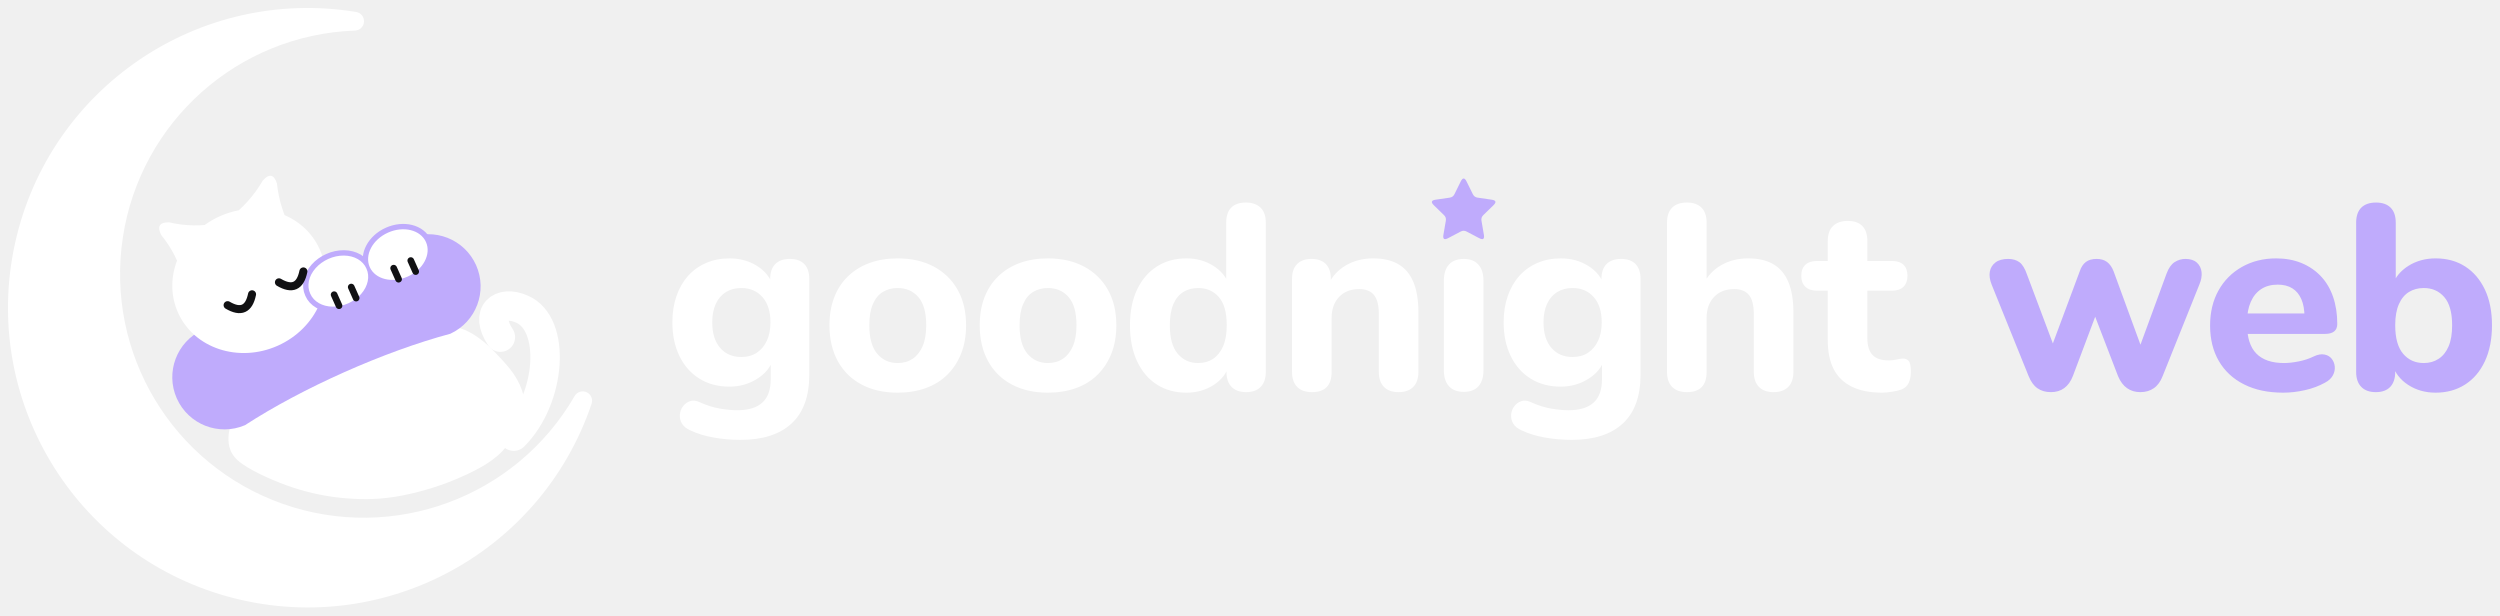
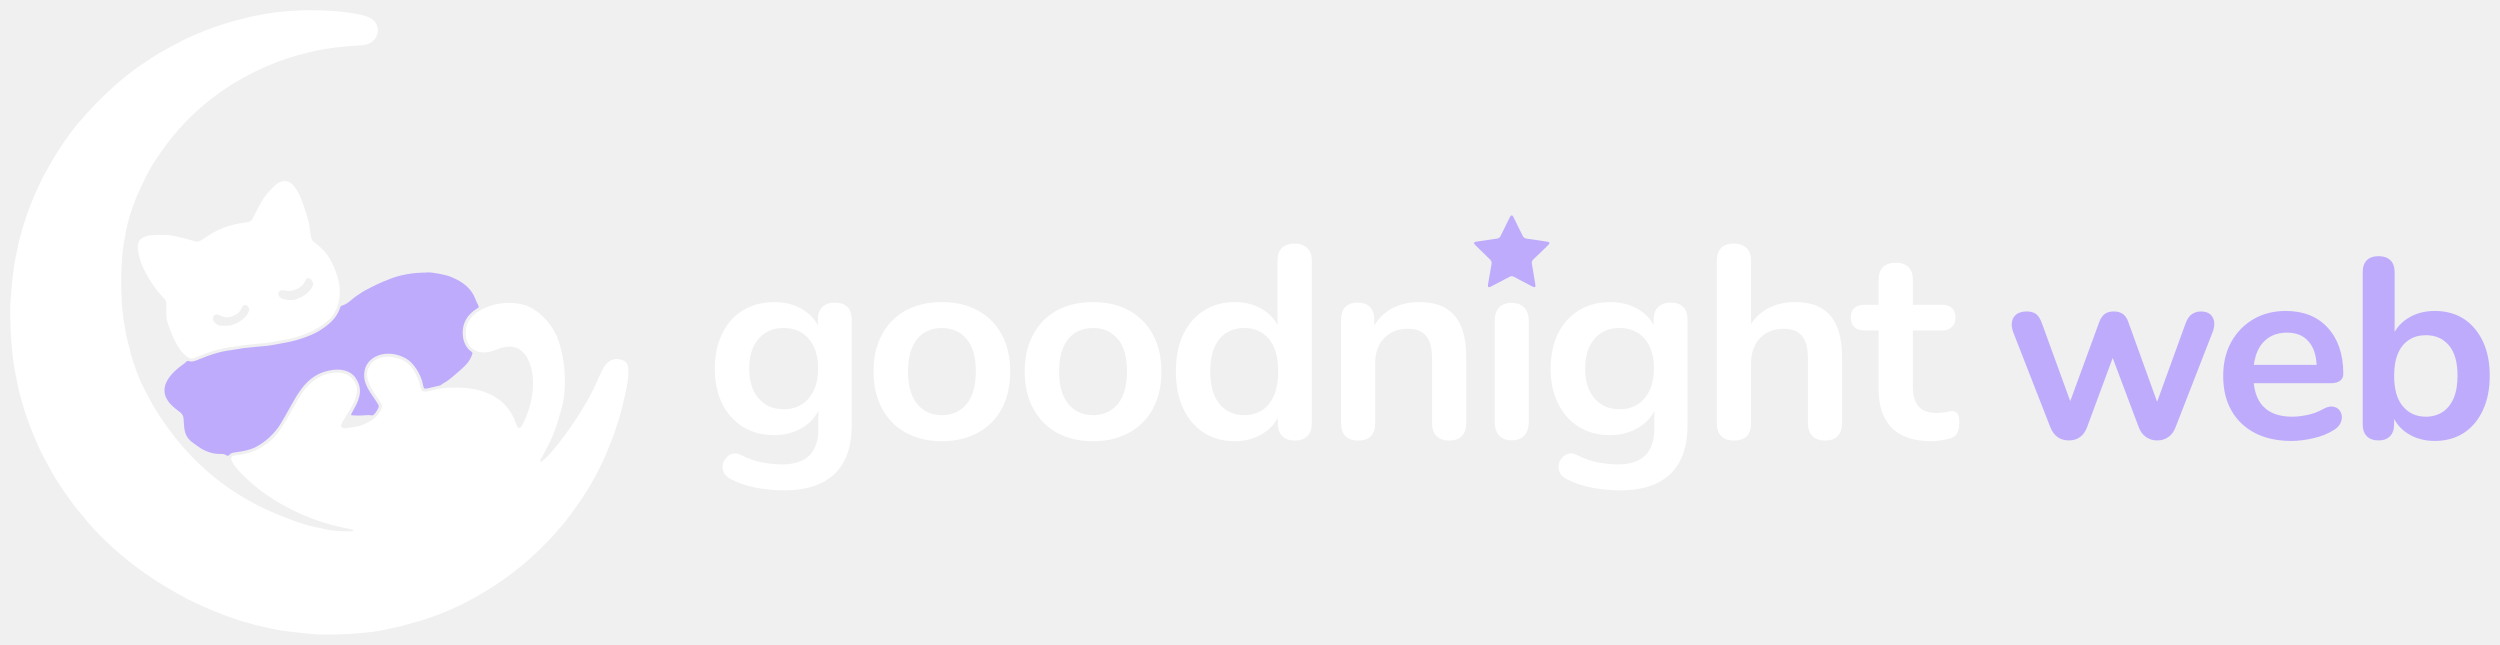
- <svg xmlns="http://www.w3.org/2000/svg" viewBox="26 26 1868.6 460" role="img">
-   <path fill="#ffffff" d="M468.19 327.78A224 224 0 1 1 292.24 34.95A7 7 0 0 1 291.35 48.85A182.11 182.11 0 1 0 455.5 322.03A7 7 0 0 1 468.19 327.78Z" />
-   <path fill="none" stroke-linecap="round" stroke="#ffffff" stroke-width="22" d="M410 352C438 324 442 268 416 257C400 250 388 260 400 278" />
-   <path fill="#ffffff" d="M203.85 370.22C211.08 376.69 227.62 384.19 240.36 388.82C253.1 393.46 266.8 396.62 280.28 398.04C293.77 399.46 306.93 399.59 321.25 397.33C335.58 395.06 352.88 390.09 366.23 384.43C379.59 378.76 392.73 372.39 401.36 363.32C409.98 354.25 417.56 340.89 418 330C418.44 319.11 413 308 404 298C395 288 381.33 272.33 364 270C346.67 267.67 321 277 300 284C279 291 253.33 304 238 312C222.67 320 214.83 325.67 208 332C201.17 338.33 197.69 343.63 197 350C196.31 356.37 196.62 363.75 203.85 370.22Z" />
-   <path fill="#bfabfc" d="M177.4 272.54C226.7 259.35 288.09 232.01 330.88 204.21A39 39 0 0 1 362.6 275.46C313.3 288.65 251.91 315.99 209.12 343.79A39 39 0 0 1 177.4 272.54Z" />
-   <path fill="#ffffff" d="M159.01 259.59A58 53 -24 1 1 264.99 212.41A58 53 -24 1 1 159.01 259.59ZM163.03 234.29Q158.33 216.16 146.49 201.65Q141.61 192.02 152.41 192.18Q170.64 196.46 189 192.74ZM196.86 189.4Q212.63 177.82 222.46 160.89Q229.67 152.86 233 163.13Q235.09 182.59 244.79 199.59Z" />
-   <path fill="#ffffff" stroke="#bfabfc" stroke-width="8" paint-order="stroke" d="M257.87 245.47A23 18 -24 1 1 299.89 226.76A23 18 -24 1 1 257.87 245.47ZM302.37 225.65A23 18 -24 1 1 344.4 206.94A23 18 -24 1 1 302.37 225.65Z" />
-   <path fill="none" stroke-linecap="round" stroke="#111113" stroke-width="5" d="M279.4 254.49L275.74 246.27M292.19 248.8L288.53 240.57M323.91 234.67L320.24 226.45M336.7 228.98L333.03 220.76" />
-   <path fill="none" stroke-linecap="round" stroke="#111113" stroke-width="6" d="M196.12 254.09Q210.95 262.81 214.39 245.96M234.49 237.01Q249.32 245.73 252.76 228.87" />
-   <path fill="#ffffff" d="M579.52 354.77Q568.94 354.77 559.24 353Q549.54 351.25 542.09 347.72Q537.58 345.75 535.72 342.62Q533.86 339.49 534.15 335.95Q534.44 332.42 536.5 329.69Q538.56 326.94 541.7 325.87Q544.83 324.78 548.36 326.36Q556.98 330.27 564.33 331.44Q571.68 332.63 576.98 332.63Q589.52 332.63 595.79 326.94Q602.06 321.25 602.06 309.5V294.6H603.83Q600.89 303.62 591.68 309.29Q582.46 314.99 571.29 314.99Q558.36 314.99 548.75 309Q539.15 303.02 533.86 292.14Q528.56 281.27 528.56 266.96Q528.56 256.19 531.6 247.37Q534.64 238.54 540.23 232.27Q545.81 226 553.75 222.56Q561.69 219.13 571.29 219.13Q582.86 219.13 591.77 224.72Q600.69 230.31 603.63 239.32L601.67 245.59V234.43Q601.67 227.18 605.49 223.35Q609.32 219.53 616.37 219.53Q623.43 219.53 627.15 223.35Q630.88 227.18 630.88 234.43V306.16Q630.88 330.27 617.65 342.52Q604.42 354.77 579.52 354.77ZM580.11 292.84Q586.78 292.84 591.58 289.69Q596.38 286.56 599.12 280.78Q601.87 275 601.87 266.96Q601.87 254.81 595.89 248.04Q589.91 241.28 580.11 241.28Q573.45 241.28 568.55 244.32Q563.65 247.37 561 253.14Q558.36 258.93 558.36 266.96Q558.36 279.12 564.24 285.98Q570.12 292.84 580.11 292.84ZM696.93 319.5Q681.44 319.5 669.98 313.41Q658.51 307.34 652.24 295.98Q645.97 284.61 645.97 269.12Q645.97 257.56 649.5 248.34Q653.02 239.13 659.79 232.56Q666.55 226 675.96 222.56Q685.36 219.13 696.93 219.13Q712.41 219.13 723.88 225.21Q735.34 231.29 741.71 242.46Q748.08 253.63 748.08 269.12Q748.08 280.88 744.46 290.1Q740.83 299.31 734.17 305.97Q727.5 312.63 718 316.06Q708.49 319.5 696.93 319.5ZM696.93 297.35Q703.4 297.35 708.1 294.2Q712.8 291.07 715.55 284.89Q718.29 278.73 718.29 269.12Q718.29 254.81 712.41 248.04Q706.53 241.28 696.93 241.28Q690.66 241.28 685.85 244.22Q681.05 247.16 678.41 253.34Q675.76 259.51 675.76 269.12Q675.76 283.43 681.64 290.38Q687.52 297.35 696.93 297.35ZM809.24 319.5Q793.75 319.5 782.29 313.41Q770.82 307.34 764.55 295.98Q758.28 284.61 758.28 269.12Q758.28 257.56 761.8 248.34Q765.33 239.13 772.09 232.56Q778.86 226 788.26 222.56Q797.67 219.13 809.24 219.13Q824.72 219.13 836.19 225.21Q847.65 231.29 854.02 242.46Q860.39 253.63 860.39 269.12Q860.39 280.88 856.77 290.1Q853.14 299.31 846.48 305.97Q839.81 312.63 830.31 316.06Q820.8 319.5 809.24 319.5ZM809.24 297.35Q815.7 297.35 820.41 294.2Q825.11 291.07 827.86 284.89Q830.6 278.73 830.6 269.12Q830.6 254.81 824.72 248.04Q818.84 241.28 809.24 241.28Q802.96 241.28 798.16 244.22Q793.36 247.16 790.71 253.34Q788.07 259.51 788.07 269.12Q788.07 283.43 793.95 290.38Q799.83 297.35 809.24 297.35ZM912.72 319.5Q900.18 319.5 890.67 313.41Q881.17 307.34 875.88 295.98Q870.58 284.61 870.58 269.12Q870.58 253.63 875.88 242.46Q881.17 231.29 890.67 225.21Q900.18 219.13 912.72 219.13Q924.09 219.13 932.81 224.63Q941.54 230.12 944.67 238.94H942.52V192.48Q942.52 185.03 946.24 181.22Q949.96 177.39 957.22 177.39Q964.27 177.39 968.19 181.22Q972.11 185.03 972.11 192.48V304Q972.11 311.25 968.29 315.17Q964.47 319.1 957.41 319.1Q950.36 319.1 946.53 315.17Q942.71 311.25 942.71 304V290.67L944.87 298.32Q942.12 307.92 933.21 313.7Q924.29 319.5 912.72 319.5ZM921.54 297.35Q928.01 297.35 932.72 294.2Q937.42 291.07 940.16 284.89Q942.91 278.73 942.91 269.12Q942.91 254.81 937.03 248.04Q931.15 241.28 921.54 241.28Q915.27 241.28 910.47 244.22Q905.67 247.16 903.02 253.34Q900.38 259.51 900.38 269.12Q900.38 283.43 906.26 290.38Q912.14 297.35 921.54 297.35ZM1006.61 319.1Q999.36 319.1 995.53 315.17Q991.71 311.25 991.71 304V234.43Q991.71 227.18 995.53 223.35Q999.36 219.53 1006.22 219.53Q1013.27 219.53 1017 223.35Q1020.72 227.18 1020.72 234.43V245.59L1018.56 239.13Q1023.07 229.52 1031.99 224.33Q1040.91 219.13 1052.28 219.13Q1063.84 219.13 1071.29 223.54Q1078.74 227.95 1082.46 236.88Q1086.18 245.79 1086.18 259.51V304Q1086.18 311.25 1082.36 315.17Q1078.54 319.1 1071.29 319.1Q1064.23 319.1 1060.41 315.17Q1056.59 311.25 1056.59 304V260.88Q1056.59 250.89 1052.96 246.49Q1049.34 242.07 1041.89 242.07Q1032.48 242.07 1026.89 247.95Q1021.31 253.83 1021.31 263.63V304Q1021.31 319.1 1006.61 319.1ZM1120.09 318.9Q1112.84 318.9 1109.02 314.69Q1105.2 310.48 1105.2 302.84V235.79Q1105.2 227.95 1109.02 223.75Q1112.84 219.53 1120.09 219.53Q1127.15 219.53 1130.97 223.75Q1134.79 227.95 1134.79 235.79V302.84Q1134.79 310.48 1131.07 314.69Q1127.34 318.9 1120.09 318.9ZM1200.84 354.77Q1190.26 354.77 1180.56 353Q1170.86 351.25 1163.41 347.72Q1158.9 345.75 1157.04 342.62Q1155.18 339.49 1155.47 335.95Q1155.76 332.42 1157.82 329.69Q1159.88 326.94 1163.02 325.87Q1166.15 324.78 1169.68 326.36Q1178.3 330.27 1185.65 331.44Q1193 332.63 1198.3 332.63Q1210.84 332.63 1217.11 326.94Q1223.38 321.25 1223.38 309.5V294.6H1225.15Q1222.21 303.62 1213 309.29Q1203.78 314.99 1192.61 314.99Q1179.68 314.99 1170.07 309Q1160.47 303.02 1155.18 292.14Q1149.88 281.27 1149.88 266.96Q1149.88 256.19 1152.92 247.37Q1155.96 238.54 1161.55 232.27Q1167.13 226 1175.07 222.56Q1183.01 219.13 1192.61 219.13Q1204.18 219.13 1213.09 224.72Q1222.01 230.31 1224.95 239.32L1222.99 245.59V234.43Q1222.99 227.18 1226.81 223.35Q1230.64 219.53 1237.69 219.53Q1244.75 219.53 1248.47 223.35Q1252.2 227.18 1252.2 234.43V306.16Q1252.2 330.27 1238.97 342.52Q1225.74 354.77 1200.84 354.77ZM1201.43 292.84Q1208.1 292.84 1212.9 289.69Q1217.7 286.56 1220.44 280.78Q1223.19 275 1223.19 266.96Q1223.19 254.81 1217.21 248.04Q1211.23 241.28 1201.43 241.28Q1194.77 241.28 1189.87 244.32Q1184.97 247.37 1182.32 253.14Q1179.68 258.93 1179.68 266.96Q1179.68 279.12 1185.56 285.98Q1191.44 292.84 1201.43 292.84ZM1286.89 319.1Q1279.64 319.1 1275.81 315.17Q1271.99 311.25 1271.99 304V192.48Q1271.99 185.03 1275.81 181.22Q1279.64 177.39 1286.89 177.39Q1293.94 177.39 1297.77 181.22Q1301.59 185.03 1301.59 192.48V239.13H1298.84Q1303.35 229.52 1312.27 224.33Q1321.19 219.13 1332.56 219.13Q1344.12 219.13 1351.57 223.54Q1359.02 227.95 1362.74 236.88Q1366.46 245.79 1366.46 259.51V304Q1366.46 311.25 1362.64 315.17Q1358.82 319.1 1351.57 319.1Q1344.51 319.1 1340.69 315.17Q1336.87 311.25 1336.87 304V260.88Q1336.87 250.89 1333.24 246.49Q1329.62 242.07 1322.17 242.07Q1312.76 242.07 1307.17 247.95Q1301.59 253.83 1301.59 263.63V304Q1301.59 319.1 1286.89 319.1ZM1432.71 319.5Q1419.19 319.5 1410.07 314.99Q1400.96 310.48 1396.55 301.86Q1392.14 293.23 1392.14 280.1V243.25H1383.91Q1378.42 243.25 1375.38 240.31Q1372.34 237.37 1372.34 232.27Q1372.34 226.78 1375.38 223.94Q1378.42 221.09 1383.91 221.09H1392.14V206.2Q1392.14 198.75 1396.06 194.94Q1399.98 191.12 1407.04 191.12Q1414.29 191.12 1418.01 194.94Q1421.74 198.75 1421.74 206.2V221.09H1440.36Q1445.84 221.09 1448.78 223.94Q1451.72 226.78 1451.72 232.27Q1451.72 237.37 1448.78 240.31Q1445.84 243.25 1440.36 243.25H1421.74V278.91Q1421.74 287.15 1425.56 291.26Q1429.38 295.38 1437.81 295.38Q1440.75 295.38 1443.3 294.79Q1445.84 294.2 1448 294.01Q1450.74 293.81 1452.51 295.67Q1454.27 297.53 1454.27 303.81Q1454.27 308.51 1452.7 312.04Q1451.14 315.57 1447.22 317.13Q1444.67 318.12 1440.26 318.81Q1435.85 319.5 1432.71 319.5Z" />
-   <path fill="#bfabfc" d="M1558.94 319.1Q1553.06 319.1 1548.94 316.25Q1544.82 313.41 1542.28 307.14L1514.64 238.74Q1512.48 233.25 1513.27 229.03Q1514.05 224.82 1517.48 222.18Q1520.91 219.53 1526.99 219.53Q1532.08 219.53 1535.42 221.99Q1538.75 224.44 1541.1 231.29L1562.66 288.72H1558.15L1580.5 228.75Q1582.06 224.03 1585.1 221.78Q1588.14 219.53 1593.04 219.53Q1597.94 219.53 1600.98 221.88Q1604.02 224.24 1605.78 228.75L1627.73 288.72H1624.01L1645.37 230.5Q1647.72 224.24 1651.45 221.88Q1655.17 219.53 1659.48 219.53Q1664.97 219.53 1668.01 222.27Q1671.05 225.01 1671.54 229.33Q1672.03 233.64 1669.87 238.74L1642.43 307.14Q1640.08 313.22 1635.87 316.15Q1631.65 319.1 1625.77 319.1Q1620.09 319.1 1615.87 316.15Q1611.66 313.22 1609.11 307.14L1585.59 246H1598.33L1575.4 306.94Q1573.05 313.02 1568.93 316.06Q1564.82 319.1 1558.94 319.1ZM1732.59 319.5Q1715.54 319.5 1703.29 313.31Q1691.04 307.14 1684.47 295.88Q1677.91 284.61 1677.91 269.31Q1677.91 254.41 1684.18 243.14Q1690.45 231.88 1701.72 225.5Q1712.99 219.13 1727.3 219.13Q1737.69 219.13 1746.12 222.56Q1754.54 226 1760.62 232.37Q1766.7 238.74 1769.83 247.85Q1772.97 256.96 1772.97 268.13Q1772.97 271.87 1770.62 273.73Q1768.26 275.58 1763.76 275.58H1702.21V260.29H1751.6L1748.47 263.04Q1748.47 255 1746.12 249.62Q1743.76 244.22 1739.35 241.49Q1734.94 238.74 1728.48 238.74Q1721.22 238.74 1716.13 242.07Q1711.03 245.41 1708.29 251.68Q1705.54 257.94 1705.54 266.76V268.33Q1705.54 283.24 1712.5 290.28Q1719.46 297.35 1733.18 297.35Q1737.88 297.35 1743.96 296.16Q1750.04 295 1755.33 292.44Q1759.84 290.28 1763.36 290.98Q1766.89 291.65 1768.85 294.2Q1770.81 296.75 1771.11 300.09Q1771.4 303.41 1769.64 306.65Q1767.87 309.88 1763.76 312.04Q1757.09 315.76 1748.76 317.63Q1740.43 319.5 1732.59 319.5ZM1846.47 319.5Q1834.9 319.5 1825.99 313.7Q1817.07 307.92 1814.13 298.32L1816.28 291.86V304Q1816.28 311.25 1812.56 315.17Q1808.84 319.1 1801.78 319.1Q1794.72 319.1 1790.9 315.17Q1787.08 311.25 1787.08 304V192.48Q1787.08 185.03 1790.9 181.22Q1794.72 177.39 1801.98 177.39Q1809.03 177.39 1812.85 181.22Q1816.68 185.03 1816.68 192.48V238.94H1814.32Q1817.46 230.12 1826.28 224.63Q1835.1 219.13 1846.47 219.13Q1859.21 219.13 1868.62 225.21Q1878.02 231.29 1883.32 242.46Q1888.61 253.63 1888.61 269.12Q1888.61 284.61 1883.32 295.98Q1878.02 307.34 1868.52 313.41Q1859.01 319.5 1846.47 319.5ZM1837.65 297.35Q1843.92 297.35 1848.72 294.2Q1853.52 291.07 1856.17 284.89Q1858.82 278.73 1858.82 269.12Q1858.82 254.81 1852.94 248.04Q1847.06 241.28 1837.65 241.28Q1831.38 241.28 1826.57 244.22Q1821.77 247.16 1819.03 253.34Q1816.28 259.51 1816.28 269.12Q1816.28 283.43 1822.16 290.38Q1828.04 297.35 1837.65 297.35ZM1117.83 161.6Q1119.99 157.22 1122.15 161.6L1126.89 171.19Q1127.97 173.38 1130.38 173.72L1140.96 175.26Q1145.79 175.97 1142.3 179.38L1134.64 186.83Q1132.89 188.54 1133.31 190.94L1135.11 201.48Q1135.94 206.29 1131.62 204.02L1122.15 199.04Q1119.99 197.91 1117.83 199.04L1108.37 204.02Q1104.05 206.29 1104.87 201.48L1106.68 190.94Q1107.09 188.54 1105.35 186.83L1097.69 179.38Q1094.2 175.97 1099.03 175.26L1109.61 173.72Q1112.02 173.38 1113.1 171.19L1117.83 161.6Z" />
+ <svg xmlns="http://www.w3.org/2000/svg" viewBox="6.9 4.6 1948.1 502.6" role="img">
+   <path fill="#bfabfc" d="M334.9 217.1C326.5 217.4 317.2 219.3 310.6 222C309.3 222.6 306.8 223.6 305.1 224.2C301.2 225.8 290.7 231.1 289 232.3C288.2 232.8 286.5 234.1 285 235C283.5 236 281.5 237.6 280.5 238.5C278.4 240.4 275.8 242 273.8 242.6C273 242.9 272.3 243.2 272.3 243.4C272.2 243.6 271.9 244.5 271.6 245.3C269.1 252.2 264 257.4 254.6 263C249.1 266.2 238.6 269.9 230.8 271.3C228.1 271.8 224.1 272.6 221.8 273C217.8 273.8 213.1 274.4 203.1 275.2C198.6 275.6 195.4 276 191.6 276.7C190 277 187.5 277.4 186 277.6C182.2 278 178.3 278.9 173.4 280.4C169.3 281.7 168.1 282.1 162.2 284.5C158 286.3 156.5 286.6 154.5 286.1C153 285.7 152.6 285.8 151.9 286.6C151.6 287 150.8 287.7 150 288.2C132.3 300.7 130.3 312.9 144.1 323.4C149.8 327.7 149.9 327.8 150.2 334.7C150.5 342.3 152.4 346.3 157.6 349.9C158.8 350.7 160.7 352.1 161.8 352.9C166.4 356.2 172.5 358.3 177.3 358.3C180.5 358.2 182 358.5 183.2 359.3C184.1 360 185 359.9 185.6 359.1C186.7 357.7 187.7 357.4 192.2 356.8C196.7 356.3 202.5 354.8 205.5 353.3C213.5 349.3 220.5 342.9 225.4 335.1C226.4 333.6 231.6 324.5 234.9 318.5C243.5 302.8 251.5 295.8 263.6 293.3C272.7 291.4 280.2 293.5 284 299.1C289 306.5 288.5 313.6 282.3 324.1C280.4 327.4 280.1 328.2 281 328.2C281.2 328.2 283 328.3 285 328.4C287.3 328.4 289.7 328.4 291.4 328.2C293.5 328 294.6 328 295.6 328.2C296.3 328.3 297.1 328.3 297.4 328.2C298.6 327.8 300.9 324.7 301.7 322.5C302.4 320.6 302.6 321 297.2 313.1C292 305.5 290.5 301.4 290.7 296C291.2 281.8 308.9 275.5 323.7 284.2C329.3 287.6 334.9 296.2 336.4 304C337.1 307.5 337.4 307.8 339.8 307.3C349.6 305.1 350.4 304.9 350.8 304.4C351 304.1 352 303.5 352.9 303C355.7 301.5 358.4 299.4 366.4 292.3C371 288.2 372.8 285.8 374.4 282C375.3 279.6 375.3 279.4 374.1 278.5C366.8 273.6 365.2 260.6 370.8 252.3C372.6 249.6 375.2 247.2 378.2 245.3C380.3 244 380.3 243.9 379.3 241.9C378.8 241.1 378 239.2 377.4 237.8C374.4 229.8 368.4 224.4 357.9 220.2C353.7 218.5 342.5 216.5 339.8 216.9C339.7 217 337.5 217 334.9 217.1Z" />
+   <path fill="#ffffff" d="M240.5 12.7C232 13 220.2 14.2 214.3 15.3C212.3 15.7 208.5 16.5 205.8 16.9C203.2 17.4 199.5 18.2 197.7 18.8C195.8 19.3 192.9 20 191.2 20.4C189.5 20.9 187 21.6 185.6 22C184.2 22.5 181.4 23.3 179.4 23.9C174.4 25.4 161.5 30.4 155.1 33.3C147.1 36.9 131.6 45.4 125.8 49.2C125 49.8 123.5 50.7 122.6 51.4C105.5 61.9 86.3 79.1 69.5 98.7C67.9 100.6 66.1 102.7 65.6 103.3C62.3 107.2 53.6 119.6 49.8 126C42.9 137.6 40.1 142.9 35.9 151.9C34.5 154.9 31.3 162.4 30.9 163.8C30.6 164.5 29.8 166.5 29.2 168.2C28.5 169.8 27.5 172.8 26.9 174.7C26.4 176.6 25.7 178.7 25.4 179.5C25.1 180.3 24.6 182.1 24.2 183.5C23.8 185 23 187.9 22.4 189.9C21.3 193.7 20.8 196.4 19.8 201.7C19.5 203.5 19 205.8 18.7 207C17.5 212 16 226.2 15 241.1C14.7 245.4 14.9 256.9 15.2 262.9C16.2 278.8 17.1 286.6 18.8 295.1C19.3 297.4 20.1 301.3 20.5 303.8C21 306.4 21.7 309.5 22.1 310.9C22.5 312.2 23.4 315.2 23.9 317.4C25 321.5 27.7 330.2 29.1 333.5C29.4 334.4 30.1 336.4 30.7 337.8C31.5 340.2 32.5 342.6 36.8 352.4C38.8 357 42.2 363.4 47.6 373C52.6 381.9 62.5 396.2 68 402.6C69.1 403.8 70.5 405.5 71.1 406.3C87 426.8 113.8 449.3 140.3 464.3C142.5 465.6 145 467 145.7 467.4C160.6 476 184.5 485.9 201.5 490.4C203.7 490.9 206 491.6 206.5 491.8C207 491.9 209.8 492.6 212.6 493.2C215.5 493.8 219.1 494.5 220.5 494.9C224.7 495.8 230.7 496.7 241.1 497.7C244 498 247.6 498.4 249.2 498.6C263.5 500.1 295.7 498.2 307.4 495.1C308.5 494.9 311.1 494.3 313.2 493.9C318.2 492.9 320.7 492.3 324.1 491.2C325.6 490.8 328.1 490.1 329.6 489.7C332.4 489.1 341.6 486.1 344.7 484.9C345.7 484.5 347.7 483.7 349.3 483.2C352.6 482 358.9 479.3 363.7 477C396.3 461.4 423.9 439.7 446.8 411.7C448.3 409.8 453.3 403.3 456.6 398.6C459.9 394 464.3 387.2 467.3 382C473.7 370.9 478.3 361.2 482.8 349.5C483.5 347.7 484.4 345.3 484.8 344.2C485.3 343.1 486 341 486.5 339.5C486.9 338.1 487.6 335.8 488.1 334.5C488.6 333.2 489.4 330.6 489.9 328.7C490.4 326.7 491.1 324.3 491.4 323.1C492.2 320.6 495.6 305.2 495.9 302.8C497.5 289.8 496.5 286.3 490.7 284.8C484.4 283.1 479.1 286.3 475.8 293.8C475.2 295.2 473.9 297.9 472.9 300C472 302 470.6 305.1 469.8 306.9C462.5 322.5 444.8 348.6 433.6 360.1C428 365.7 426.2 365.9 429.3 360.6C433.2 353.5 434.1 351.8 435.7 348.4C436.6 346.4 437.7 344 438 343.2C440.1 337.7 441.4 333.8 442.2 331C442.6 329.2 443.4 326.5 443.9 325.1C448.8 309.9 448 286.7 441.9 269.5C437.3 256.5 425.5 244.7 414.2 241.9C395.2 237.1 372.6 246.3 370.2 259.9C367.6 275.2 378.7 283.4 393.5 277.1C401.9 273.5 409.1 273.9 413.7 278.3C424.6 288.6 425.2 312.2 415 333.7C412.2 339.5 410.6 339.6 408.7 333.9C402.6 316.3 386.2 306.6 362.6 306.6C353.9 306.6 351.6 306.9 342.8 308.9C336 310.6 335.2 310.1 334.1 304.7C332.6 297.2 327.6 289.3 322.4 286.2C313.2 280.8 301.1 281.6 296.1 288C290.8 294.8 292 301.6 300.7 314C305 320.1 305.2 321 303.4 324.5C301.4 328.6 298.4 331.3 293 334C288.2 336.4 287.7 336.5 281.2 337.6C275.5 338.5 275.1 338.5 274.2 338.1C271.7 337.1 272.1 335.7 276.5 328.9C286.6 313.4 287.6 305.8 280.6 298.8C274.5 292.8 260.8 293.9 251.4 301.2C245.9 305.5 241.9 310.6 237 319.5C224.8 341.7 221.3 346.2 211.6 352.5C206 356.2 199.8 358.3 192.3 359.2C188.9 359.6 188.2 359.7 187.6 360.5C185.3 362.9 190.5 370 202.6 380.8C220.8 397 248.4 410.5 273.4 415.5C284.2 417.6 285.3 418.6 277 418.6C269.4 418.6 263.6 417.9 257.3 416.3C255.7 415.9 253.5 415.5 252.5 415.3C248.2 414.5 239.1 411.8 235 410.1C234 409.7 231.7 408.8 229.9 408.1C186.9 392.1 153.6 364.6 128.5 324.4C124.4 317.8 117.4 304.4 115.7 300.1C115.3 298.8 114.5 296.8 114 295.7C113.5 294.6 112.7 292.3 112.1 290.6C111.6 288.9 110.7 286.5 110.3 285.2C109.8 283.9 109.2 281.7 108.9 280.3C108.5 278.9 107.9 276.6 107.6 275.2C106.5 271.7 105.8 268.6 105.3 265.8C105.1 264.4 104.6 261.7 104.2 259.7C100.4 240.8 100.3 207.9 104.1 190.3C104.4 188.8 104.9 186 105.2 184.2C106.4 177.3 109.9 166 113.1 158.5C115.9 151.9 119.6 144.1 121.4 140.7C126.3 131.8 127.4 130.1 132.7 122.6C154.5 91.2 185 67.6 222.1 53.2C226.9 51.3 235.9 48.4 239.3 47.5C241.2 47.1 243.8 46.4 245 46.1C253.6 43.5 270.5 40.9 283 40.3C288.8 40 289.8 39.9 291.9 39.4C302.1 37.1 304.8 24.7 296.2 19.1C289.6 14.7 264.8 11.9 240.5 12.7ZM225.8 146.2C223.5 147 222.4 147.8 218.9 151.3C213.4 156.8 211.5 159.8 205.9 170.7C202.5 177.6 202.9 177.3 197 178.1C185.2 179.8 175.9 183.4 166.8 189.8C161.5 193.4 160.8 193.5 156.3 191.9C153.6 191 144 188.6 140.6 188.1C135.9 187.3 125.1 187.5 121.7 188.4C113.9 190.6 112.5 195.2 116.1 207.1C118.6 215.5 126.2 228.2 133.2 235.4C136.7 239.2 136.5 238.4 136.5 245.6C136.5 253 136.6 253.7 138.8 259.8C142.6 270.5 147 278 151.6 281.8C154.8 284.5 156 284.6 160.8 282.6C167.2 280 168.4 279.5 172.4 278.3C177.1 276.8 182.1 275.7 186 275.2C187.5 275.1 190 274.7 191.6 274.4C195.4 273.7 198.6 273.3 203.1 272.9C212.8 272 217.9 271.5 221.3 270.8C223.2 270.4 227.1 269.6 229.8 269.2C243.6 266.7 257.6 260 264.3 252.7C271.2 245.1 273.5 233.2 270.2 221.5C266.8 209.1 261.6 200.9 253.5 194.7C249.4 191.5 249.6 192 248.3 183C247.6 177.7 247.6 177.8 245.4 170.5C239.4 150.8 233.6 143.5 225.8 146.2ZM246 221.6C248 220.6 250.9 223.2 250.9 225.9C250.9 227.6 249.2 230.2 246.5 232.9C244.5 235 239 237.7 235.9 238.2C232.1 238.8 226.8 237.9 225.1 236.3C222.3 233.7 224.4 229.9 228.1 230.8C231.9 231.8 235.1 231.4 238.5 229.7C241.7 228.1 243 226.8 244.5 224C245.1 222.6 245.7 221.8 246 221.6ZM197.1 242.4C198.8 241.7 201 243.6 201 245.8C201 249.8 194.8 255.6 188.4 257.6C186 258.4 186 258.4 181.9 258.4L177.9 258.4L176.6 257.8C173.6 256.2 172.2 253.6 173.2 251.4C174.2 249.3 175.7 249.1 178.8 250.6C182.2 252.3 185.9 252.2 189.7 250.2C192.5 248.8 193.7 247.7 194.9 245.3C195.8 243.3 196.2 242.8 197.1 242.4Z" />
+   <path fill="#ffffff" d="M618.2 386.7Q606.7 386.7 595.9 384.6Q585.2 382.5 576.4 378Q572.4 375.9 571 372.9Q569.6 369.9 570.1 366.8Q570.7 363.7 572.7 361.4Q574.7 359 577.7 358.2Q580.7 357.3 583.9 359Q593.3 363.7 601.7 365.1Q610.1 366.5 616 366.5Q630.3 366.5 637.5 359.6Q644.6 352.6 644.6 339V319.8H646.5Q643.3 330.7 633.2 337.2Q623.1 343.7 610.3 343.7Q596.2 343.7 585.8 337.2Q575.4 330.7 569.6 319Q563.9 307.3 563.9 291.7Q563.9 280 567.2 270.5Q570.5 261 576.5 254.2Q582.6 247.4 591.2 243.7Q599.9 240 610.3 240Q623.5 240 633.4 246.4Q643.3 252.9 646.3 263.6L644.2 268.9V253.8Q644.2 247.2 647.7 243.8Q651.2 240.4 657.4 240.4Q663.8 240.4 667.2 243.8Q670.6 247.2 670.6 253.8V335.8Q670.6 361.2 657.2 373.9Q643.7 386.7 618.2 386.7ZM617.5 323.5Q625.8 323.5 631.8 319.6Q637.8 315.8 641.1 308.6Q644.4 301.5 644.4 291.7Q644.4 277 637.1 268.6Q629.9 260.2 617.5 260.2Q609.2 260.2 603.3 264Q597.3 267.9 594 274.9Q590.7 281.9 590.7 291.7Q590.7 306.4 597.9 314.9Q605.2 323.5 617.5 323.5ZM740.9 348.4Q724.7 348.4 712.8 341.8Q700.8 335.2 694.2 322.9Q687.6 310.7 687.6 294.1Q687.6 281.5 691.3 271.6Q695.1 261.7 702.1 254.5Q709.1 247.4 718.9 243.7Q728.7 240 740.9 240Q757.1 240 769 246.6Q780.9 253.2 787.5 265.3Q794.1 277.4 794.1 294.1Q794.1 306.6 790.4 316.6Q786.7 326.6 779.6 333.8Q772.6 340.9 762.8 344.6Q753 348.4 740.9 348.4ZM740.9 328.1Q748.7 328.1 754.7 324.3Q760.7 320.5 764 312.9Q767.3 305.3 767.3 294.1Q767.3 277 760 268.6Q752.8 260.2 740.9 260.2Q733 260.2 727 263.9Q721.1 267.6 717.8 275.2Q714.5 282.8 714.5 294.1Q714.5 310.9 721.7 319.5Q728.9 328.1 740.9 328.1ZM858.7 348.4Q842.5 348.4 830.5 341.8Q818.6 335.2 812 322.9Q805.4 310.7 805.4 294.1Q805.4 281.5 809.1 271.6Q812.9 261.7 819.9 254.5Q826.9 247.4 836.7 243.7Q846.5 240 858.7 240Q874.8 240 886.8 246.6Q898.7 253.2 905.3 265.3Q911.9 277.4 911.9 294.1Q911.9 306.6 908.2 316.6Q904.5 326.6 897.4 333.8Q890.4 340.9 880.6 344.6Q870.8 348.4 858.7 348.4ZM858.7 328.1Q866.5 328.1 872.5 324.3Q878.5 320.5 881.8 312.9Q885.1 305.3 885.1 294.1Q885.1 277 877.8 268.6Q870.6 260.2 858.7 260.2Q850.8 260.2 844.8 263.9Q838.8 267.6 835.5 275.2Q832.2 282.8 832.2 294.1Q832.2 310.9 839.5 319.5Q846.7 328.1 858.7 328.1ZM969 348.4Q955.4 348.4 945 341.8Q934.7 335.2 928.9 322.9Q923.2 310.7 923.2 294.1Q923.2 277.2 928.9 265.2Q934.7 253.2 945 246.6Q955.4 240 969 240Q982 240 991.7 246.3Q1001.4 252.7 1004.8 263.2H1002.4V207.8Q1002.4 201.2 1005.8 197.8Q1009.3 194.4 1015.6 194.4Q1022 194.4 1025.5 197.8Q1029.1 201.2 1029.1 207.8V334.3Q1029.1 340.9 1025.7 344.4Q1022.2 347.9 1015.9 347.9Q1009.5 347.9 1006.1 344.4Q1002.6 340.9 1002.6 334.3V317.7L1005 324.1Q1001.8 335.2 992 341.8Q982.2 348.4 969 348.4ZM976.4 328.1Q984.3 328.1 990.3 324.3Q996.3 320.5 999.6 312.9Q1002.9 305.3 1002.9 294.1Q1002.9 277 995.6 268.6Q988.4 260.2 976.4 260.2Q968.6 260.2 962.6 263.9Q956.6 267.6 953.3 275.2Q950 282.8 950 294.1Q950 310.9 957.3 319.5Q964.5 328.1 976.4 328.1ZM1065.1 347.9Q1058.7 347.9 1055.3 344.4Q1051.9 340.9 1051.9 334.3V253.8Q1051.9 247.2 1055.3 243.8Q1058.7 240.4 1064.8 240.4Q1071 240.4 1074.4 243.8Q1077.8 247.2 1077.8 253.8V268.3L1075.5 263Q1080.2 251.7 1090.1 245.8Q1100 240 1112.6 240Q1125.1 240 1133.2 244.6Q1141.3 249.3 1145.4 258.8Q1149.4 268.3 1149.4 282.8V334.3Q1149.4 340.9 1146 344.4Q1142.6 347.9 1136.2 347.9Q1129.8 347.9 1126.3 344.4Q1122.8 340.9 1122.8 334.3V284Q1122.8 271.9 1118.2 266.4Q1113.6 260.8 1104 260.8Q1092.3 260.8 1085.4 268.2Q1078.5 275.5 1078.5 287.7V334.3Q1078.5 347.9 1065.1 347.9ZM1184.8 347.7Q1178.4 347.7 1175 343.9Q1171.6 340.1 1171.6 333.2V255.1Q1171.6 248 1175 244.3Q1178.4 240.6 1184.8 240.6Q1191.2 240.6 1194.7 244.3Q1198.2 248 1198.2 255.1V333.2Q1198.2 340.1 1194.8 343.9Q1191.4 347.7 1184.8 347.7ZM1269.5 386.7Q1258 386.7 1247.3 384.6Q1236.5 382.5 1227.8 378Q1223.7 375.9 1222.4 372.9Q1221 369.9 1221.5 366.8Q1222 363.7 1224.1 361.4Q1226.1 359 1229.1 358.2Q1232.1 357.3 1235.2 359Q1244.6 363.7 1253 365.1Q1261.4 366.5 1267.4 366.5Q1281.7 366.5 1288.8 359.6Q1296 352.6 1296 339V319.8H1297.9Q1294.7 330.7 1284.6 337.2Q1274.4 343.7 1261.7 343.7Q1247.6 343.7 1237.2 337.2Q1226.7 330.7 1221 319Q1215.2 307.3 1215.2 291.7Q1215.2 280 1218.5 270.5Q1221.8 261 1227.9 254.2Q1234 247.4 1242.6 243.7Q1251.2 240 1261.7 240Q1274.9 240 1284.8 246.4Q1294.7 252.9 1297.7 263.6L1295.5 268.9V253.8Q1295.5 247.2 1299 243.8Q1302.6 240.4 1308.7 240.4Q1315.1 240.4 1318.5 243.8Q1321.9 247.2 1321.9 253.8V335.8Q1321.9 361.2 1308.5 373.9Q1295.1 386.7 1269.5 386.7ZM1268.9 323.5Q1277.2 323.5 1283.2 319.6Q1289.1 315.8 1292.4 308.6Q1295.7 301.5 1295.7 291.7Q1295.7 277 1288.5 268.6Q1281.3 260.2 1268.9 260.2Q1260.6 260.2 1254.6 264Q1248.7 267.9 1245.4 274.9Q1242.1 281.9 1242.1 291.7Q1242.1 306.4 1249.3 314.9Q1256.5 323.5 1268.9 323.5ZM1357.9 347.9Q1351.5 347.9 1348.1 344.4Q1344.7 340.9 1344.7 334.3V207.8Q1344.7 201.2 1348.1 197.8Q1351.5 194.4 1357.9 194.4Q1364.3 194.4 1367.8 197.8Q1371.4 201.2 1371.4 207.8V263H1368.4Q1373.1 251.7 1383 245.8Q1392.9 240 1405.4 240Q1418 240 1426.1 244.6Q1434.2 249.3 1438.2 258.8Q1442.3 268.3 1442.3 282.8V334.3Q1442.3 340.9 1438.9 344.4Q1435.5 347.9 1429.1 347.9Q1422.7 347.9 1419.2 344.4Q1415.7 340.9 1415.7 334.3V284Q1415.7 271.9 1411.1 266.4Q1406.5 260.8 1396.9 260.8Q1385.2 260.8 1378.3 268.2Q1371.4 275.5 1371.4 287.7V334.3Q1371.4 347.9 1357.9 347.9ZM1512.2 348.4Q1498.3 348.4 1489 343.7Q1479.8 339 1475.3 329.9Q1470.8 320.9 1470.8 307.5V262.1H1459.8Q1454.6 262.1 1451.9 259.4Q1449.1 256.8 1449.1 252.1Q1449.1 247.2 1451.9 244.6Q1454.6 242.1 1459.8 242.1H1470.8V222.7Q1470.8 216.1 1474.3 212.7Q1477.9 209.3 1484.2 209.3Q1490.6 209.3 1494 212.7Q1497.5 216.1 1497.5 222.7V242.1H1520Q1525.1 242.1 1527.9 244.6Q1530.7 247.2 1530.7 252.1Q1530.7 256.8 1527.9 259.4Q1525.1 262.1 1520 262.1H1497.5V306Q1497.5 316.2 1501.9 321.3Q1506.4 326.4 1516.4 326.4Q1520 326.4 1522.8 325.8Q1525.6 325.2 1527.7 324.9Q1530.3 324.7 1532 326.5Q1533.7 328.4 1533.7 333.9Q1533.7 338.1 1532.3 341.5Q1530.9 344.8 1527.3 346Q1524.5 346.9 1520 347.6Q1515.6 348.4 1512.2 348.4Z" />
+   <path fill="#bfabfc" d="M1619 347.8Q1614 347.8 1610.4 345.3Q1606.8 342.9 1604.6 337.5L1575.8 263.8Q1574 259 1574.7 255.3Q1575.4 251.6 1578.3 249.4Q1581.3 247.3 1586.3 247.3Q1590.7 247.3 1593.5 249.3Q1596.3 251.4 1598.3 257.2L1622.4 323.5H1617.8L1642.7 255.6Q1644.3 251.2 1647 249.3Q1649.6 247.3 1654 247.3Q1658.4 247.3 1661.2 249.3Q1664 251.4 1665.4 255.6L1689.9 323.5H1685.7L1710 256.6Q1712 251.2 1715.1 249.3Q1718.2 247.3 1721.9 247.3Q1726.7 247.3 1729.3 249.6Q1731.9 252 1732.3 255.7Q1732.7 259.4 1730.9 263.8L1702.2 337.5Q1700.2 342.7 1696.5 345.2Q1692.9 347.8 1687.9 347.8Q1682.9 347.8 1679.2 345.2Q1675.5 342.7 1673.5 337.5L1647.5 268.4H1658.8L1633.3 337.3Q1631.3 342.7 1627.7 345.2Q1624.2 347.8 1619 347.8ZM1792.6 348.2Q1776.1 348.2 1764.2 342.1Q1752.2 335.9 1745.7 324.5Q1739.3 313.2 1739.3 297.6Q1739.3 282.5 1745.5 271.2Q1751.8 259.8 1762.9 253.3Q1773.9 246.9 1788.1 246.9Q1798.4 246.9 1806.7 250.2Q1815 253.6 1820.8 260Q1826.7 266.4 1829.8 275.4Q1832.9 284.5 1832.9 295.9Q1832.9 299.4 1830.4 301.3Q1827.9 303.2 1823.3 303.2H1759.4V288.9H1815.3L1812.2 291.9Q1812.2 282.7 1809.5 276.5Q1806.8 270.4 1801.7 267.1Q1796.6 263.8 1789.1 263.8Q1780.7 263.8 1774.8 267.7Q1768.9 271.6 1765.9 278.6Q1762.8 285.7 1762.8 295.5V296.9Q1762.8 313.2 1770.4 321.2Q1778.1 329.3 1793 329.3Q1798.2 329.3 1804.7 328Q1811.2 326.7 1816.9 323.5Q1821.1 321.1 1824.3 321.4Q1827.5 321.7 1829.4 323.7Q1831.3 325.7 1831.7 328.6Q1832.1 331.5 1830.6 334.5Q1829.1 337.5 1825.5 339.7Q1818.5 344.1 1809.5 346.1Q1800.4 348.2 1792.6 348.2ZM1904.2 348.2Q1891.8 348.2 1882.6 342.1Q1873.3 335.9 1870.3 325.5L1872.5 320.6V335.1Q1872.5 341.3 1869.3 344.5Q1866.1 347.8 1860.4 347.8Q1854.4 347.8 1851.2 344.5Q1848 341.3 1848 335.1V216.8Q1848 210.6 1851.2 207.4Q1854.4 204.2 1860.4 204.2Q1866.3 204.2 1869.6 207.4Q1872.9 210.6 1872.9 216.8V268.6H1870.5Q1873.7 258.8 1882.9 252.8Q1892 246.9 1904.2 246.9Q1917.1 246.9 1926.7 253Q1936.2 259.2 1941.6 270.5Q1947 281.7 1947 297.4Q1947 313 1941.6 324.4Q1936.2 335.9 1926.6 342.1Q1916.9 348.2 1904.2 348.2ZM1897.2 329.3Q1904.6 329.3 1910.2 325.7Q1915.7 322.1 1918.8 315.1Q1921.9 308 1921.9 297.4Q1921.9 281.5 1915.1 273.6Q1908.4 265.8 1897.2 265.8Q1889.8 265.8 1884.3 269.3Q1878.7 272.8 1875.6 279.8Q1872.5 286.9 1872.5 297.4Q1872.5 313.2 1879.3 321.2Q1886.1 329.3 1897.2 329.3ZM1183.4 173.9Q1184.9 171 1186.3 173.9L1193.5 188.5Q1194.4 190.2 1196.3 190.5L1212.4 192.9Q1215.6 193.3 1213.3 195.6L1201.6 206.9Q1200.2 208.3 1200.6 210.2L1203.3 226.3Q1203.9 229.4 1201 227.9L1186.6 220.3Q1184.9 219.4 1183.2 220.3L1168.7 227.9Q1165.9 229.4 1166.4 226.3L1169.2 210.2Q1169.5 208.3 1168.1 206.9L1156.5 195.6Q1154.2 193.3 1157.3 192.9L1173.5 190.5Q1175.4 190.2 1176.2 188.5Z" />
</svg>
